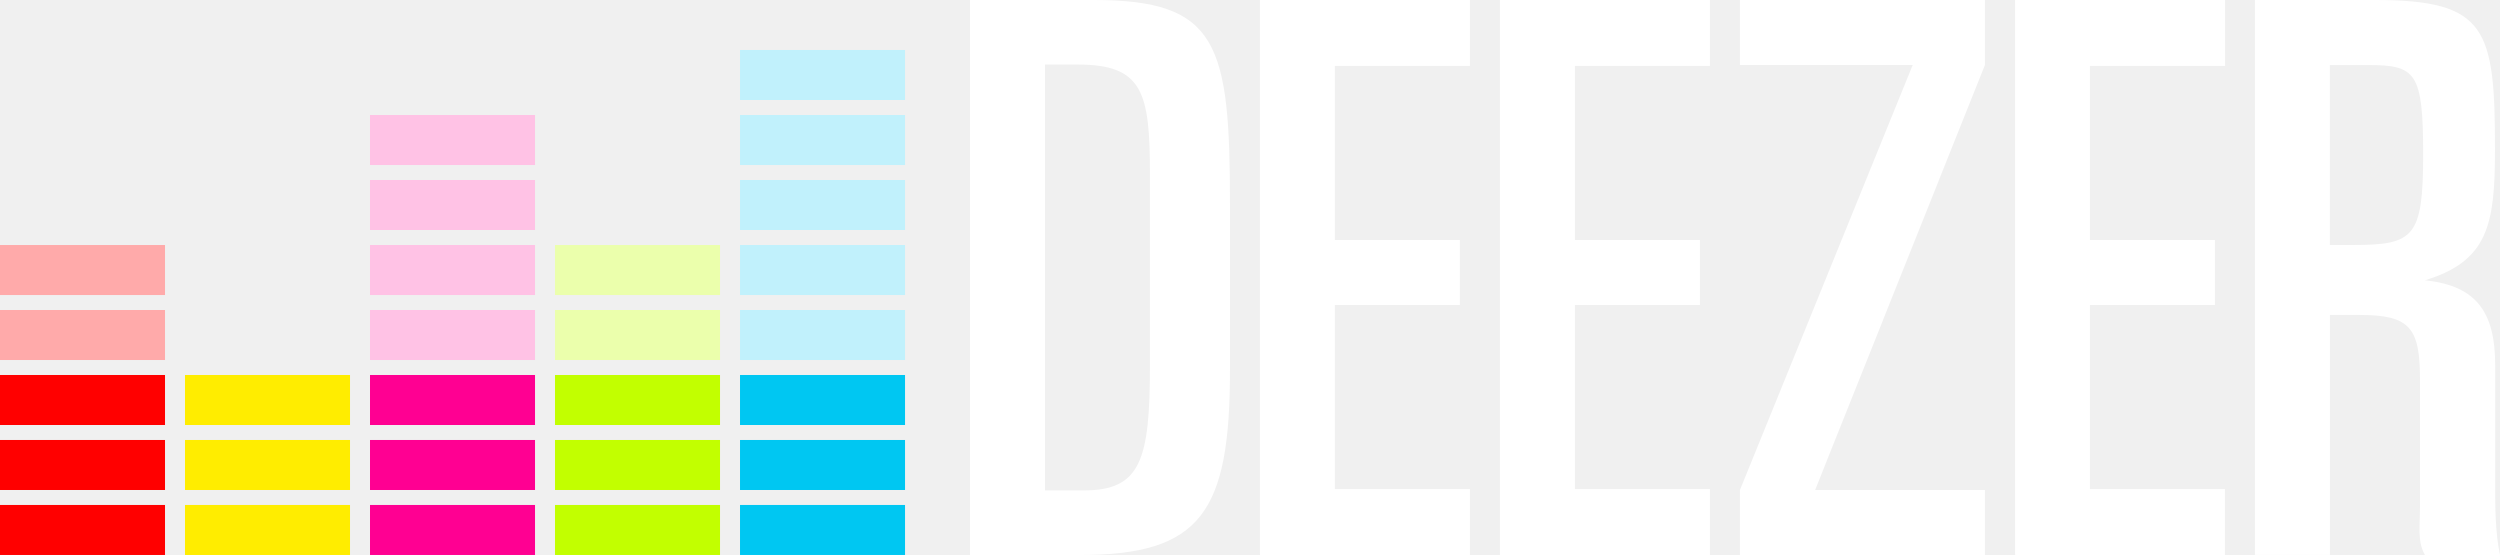
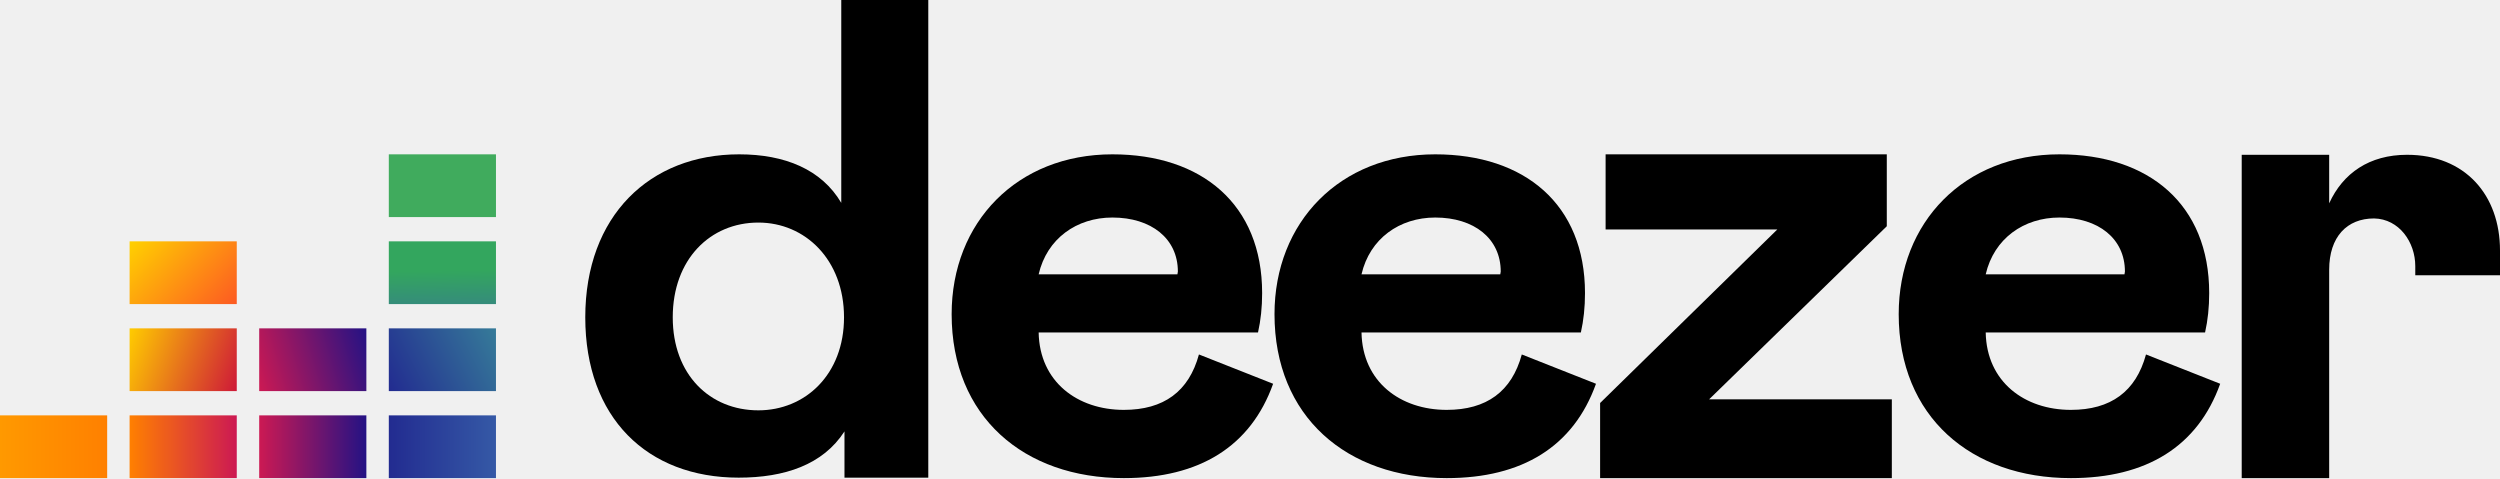
- <svg xmlns="http://www.w3.org/2000/svg" height="30" id="deezer_svg_logo" viewBox="0 0 782.82 173.78">
+ <svg xmlns="http://www.w3.org/2000/svg" id="deezer_svg_logo" viewBox="0 0 545.9 104.4">
  <defs>
-     <style>.row-1{fill:#f00}.row-1 .half{fill:#faa}.row-2{fill:#ffed00}.row-3{fill:#ff0092}.row-3 .half{fill:#ffc2e5}.row-4{fill:#c2ff00}.row-4 .half{fill:#ebffac}.row-5{fill:#00c7f2}.row-5 .half{fill:#c1f1fc} .deezer{fill:#fff}</style>
+     <style>
+ 			.deezer {
+ 				fill: #000000;
+ 			}
+ 			.st1 {
+ 				fill-rule: evenodd;
+ 				clip-rule: evenodd;
+ 				fill: #40AB5D;
+ 			}
+ 			.st2 {
+ 				fill-rule: evenodd;
+ 				clip-rule: evenodd;
+ 				fill: url(#SVGID_1_);
+ 			}
+ 			.st3 {
+ 				fill-rule: evenodd;
+ 				clip-rule: evenodd;
+ 				fill: url(#SVGID_2_);
+ 			}
+ 			.st4 {
+ 				fill-rule: evenodd;
+ 				clip-rule: evenodd;
+ 				fill: url(#SVGID_3_);
+ 			}
+ 			.st5 {
+ 				fill-rule: evenodd;
+ 				clip-rule: evenodd;
+ 				fill: url(#SVGID_4_);
+ 			}
+ 			.st6 {
+ 				fill-rule: evenodd;
+ 				clip-rule: evenodd;
+ 				fill: url(#SVGID_5_);
+ 			}
+ 			.st7 {
+ 				fill-rule: evenodd;
+ 				clip-rule: evenodd;
+ 				fill: url(#SVGID_6_);
+ 			}
+ 			.st8 {
+ 				fill-rule: evenodd;
+ 				clip-rule: evenodd;
+ 				fill: url(#SVGID_7_);
+ 			}
+ 			.st9 {
+ 				fill-rule: evenodd;
+ 				clip-rule: evenodd;
+ 				fill: url(#SVGID_8_);
+ 			}
+ 			.st10 {
+ 				fill-rule: evenodd;
+ 				clip-rule: evenodd;
+ 				fill: url(#SVGID_9_);
+ 			}
+ 		</style>
  </defs>
-   <g class="logo">
-     <g class="equalizer">
-       <g class="row row-1">
-         <g class="half">
-           <rect width="51.67" height="15.66" x="0" y="76.72" />
-           <rect width="51.67" height="15.66" x="0" y="97.07" />
-         </g>
-         <rect width="51.67" height="15.66" x="0" y="117.42" />
-         <rect width="51.67" height="15.66" x="0" y="137.77" />
-         <rect width="51.67" height="15.66" x="0" y="158.12" />
-       </g>
-       <g class="row row-2">
-         <rect width="51.67" height="15.66" x="57.93" y="117.42" />
-         <rect width="51.67" height="15.66" x="57.93" y="137.77" />
-         <rect width="51.67" height="15.66" x="57.93" y="158.12" />
-       </g>
-       <g class="row row-3">
-         <g class="half">
-           <rect width="51.67" height="15.66" x="115.86" y="36.01" />
-           <rect width="51.67" height="15.66" x="115.86" y="56.36" />
-           <rect width="51.67" height="15.66" x="115.86" y="76.72" />
-           <rect width="51.67" height="15.66" x="115.86" y="97.07" />
-         </g>
-         <rect width="51.67" height="15.66" x="115.86" y="117.42" />
-         <rect width="51.67" height="15.66" x="115.86" y="137.77" />
-         <rect width="51.67" height="15.66" x="115.86" y="158.12" />
-       </g>
-       <g class="row row-4">
-         <g class="half">
-           <rect width="51.67" height="15.66" x="173.79" y="76.72" />
-           <rect width="51.67" height="15.66" x="173.79" y="97.07" />
-         </g>
-         <rect width="51.67" height="15.66" x="173.79" y="117.42" />
-         <rect width="51.67" height="15.66" x="173.79" y="137.77" />
-         <rect width="51.67" height="15.66" x="173.79" y="158.12" />
-       </g>
-       <g class="row row-5">
-         <g class="half">
-           <rect width="51.67" height="15.66" x="231.72" y="15.65" />
-           <rect width="51.67" height="15.66" x="231.72" y="36.01" />
-           <rect width="51.67" height="15.66" x="231.72" y="56.36" />
-           <rect width="51.67" height="15.66" x="231.72" y="76.72" />
-           <rect width="51.67" height="15.66" x="231.72" y="97.07" />
-         </g>
-         <rect width="51.67" height="15.66" x="231.72" y="117.42" />
-         <rect width="51.67" height="15.66" x="231.72" y="137.77" />
-         <rect width="51.67" height="15.66" x="231.72" y="158.12" />
-       </g>
-     </g>
+   <g>
+     <rect x="84.9" y="33.7" class="st1" width="23.4" height="13.7" />
+     <linearGradient id="SVGID_1_" gradientUnits="userSpaceOnUse" x1="96.689" y1="66.519" x2="96.469" y2="52.497">
+       <stop offset="0" style="stop-color:#358C7B" />
+       <stop offset="0.526" style="stop-color:#33A65E" />
+     </linearGradient>
+     <rect x="84.9" y="52.7" class="st2" width="23.4" height="13.7" />
+     <linearGradient id="SVGID_2_" gradientUnits="userSpaceOnUse" x1="84.523" y1="84.674" x2="108.635" y2="72.388">
+       <stop offset="0" style="stop-color:#222B90" />
+       <stop offset="1" style="stop-color:#367B99" />
+     </linearGradient>
+     <rect x="84.9" y="71.7" class="st3" width="23.4" height="13.7" />
+     <linearGradient id="SVGID_3_" gradientUnits="userSpaceOnUse" x1="0" y1="97.554" x2="23.413" y2="97.554">
+       <stop offset="0" style="stop-color:#FF9900" />
+       <stop offset="1" style="stop-color:#FF8000" />
+     </linearGradient>
+     <rect y="90.7" class="st4" width="23.4" height="13.7" />
+     <linearGradient id="SVGID_4_" gradientUnits="userSpaceOnUse" x1="28.291" y1="97.554" x2="51.704" y2="97.554">
+       <stop offset="0" style="stop-color:#FF8000" />
+       <stop offset="1" style="stop-color:#CC1953" />
+     </linearGradient>
+     <rect x="28.3" y="90.7" class="st5" width="23.4" height="13.7" />
+     <linearGradient id="SVGID_5_" gradientUnits="userSpaceOnUse" x1="56.581" y1="97.554" x2="79.995" y2="97.554">
+       <stop offset="0" style="stop-color:#CC1953" />
+       <stop offset="1" style="stop-color:#241284" />
+     </linearGradient>
+     <rect x="56.6" y="90.7" class="st6" width="23.4" height="13.7" />
+     <linearGradient id="SVGID_6_" gradientUnits="userSpaceOnUse" x1="84.872" y1="97.554" x2="108.285" y2="97.554">
+       <stop offset="0" style="stop-color:#222B90" />
+       <stop offset="1" style="stop-color:#3559A6" />
+     </linearGradient>
+     <rect x="84.9" y="90.7" class="st7" width="23.4" height="13.7" />
+     <linearGradient id="SVGID_7_" gradientUnits="userSpaceOnUse" x1="55.664" y1="82.223" x2="80.912" y2="74.84">
+       <stop offset="0" style="stop-color:#CC1953" />
+       <stop offset="1" style="stop-color:#241284" />
+     </linearGradient>
+     <rect x="56.6" y="71.7" class="st8" width="23.4" height="13.7" />
+     <linearGradient id="SVGID_8_" gradientUnits="userSpaceOnUse" x1="27.465" y1="73.97" x2="52.529" y2="83.093">
+       <stop offset="0" style="stop-color:#FFCC00" />
+       <stop offset="1" style="stop-color:#CE1938" />
+     </linearGradient>
+     <rect x="28.3" y="71.7" class="st9" width="23.4" height="13.7" />
+     <linearGradient id="SVGID_9_" gradientUnits="userSpaceOnUse" x1="30.271" y1="50.533" x2="49.723" y2="68.483">
+       <stop offset="0" style="stop-color:#FFD100" />
+       <stop offset="1" style="stop-color:#FD5A22" />
+     </linearGradient>
+     <rect x="28.3" y="52.7" class="st10" width="23.4" height="13.7" />
    <g class="deezer">
-       <path d="m303.73,0l38.74,0c39,0 42.67,13.65 42.67,64.2l0,51.66c0,44.53 -9,57.93 -47,57.93l-34.41,0l0,-173.79zm23.48,153.56l12.14,0c17.82,0 20.73,-9.39 20.73,-39.24l0,-59.69c0,-25.76 -2.21,-34.42 -22.65,-34.42l-10.22,0l0,133.35z" />
-       <path d="m394.53,0l65.75,0l0,20.65l-42.3,0l0,54.5l39.14,0l0,20.35l-39.14,0l0,57.64l42.3,0l0,20.64l-65.75,0l0,-173.78z" />
-       <path d="m469.68,0l65.75,0l0,20.65l-42.27,0l0,54.5l39.14,0l0,20.35l-39.14,0l0,57.64l42.27,0l0,20.64l-65.75,0l0,-173.78z" />
-       <path d="m544.82,153.44l54.1,-133.08l-54.1,0l0,-20.35l76.71,0l0,20.35l-53.17,133.08l53.17,0l0,20.36l-76.71,0l0,-20.36z" />
-       <path d="m630.98,0l65.76,0l0,20.65l-42.33,0l0,54.5l39.15,0l0,20.35l-39.15,0l0,57.64l42.28,0l0,20.64l-65.71,0l0,-173.78z" />
-       <path d="m706.08,0l37.57,0c35.15,0 37.6,9 37.6,47c0,23.34 -2.2,34.75 -21.94,40.77l0,0c16.36,1.68 22,10.23 22,26.59l0,37.79c0,6.27 0,14.43 1.51,21.65l-23.5,0c-2.42,-4.34 -1.55,-8.6 -1.55,-15.59l0,-39.26c0,-16.37 -3.11,-20.33 -19,-20.33l-9.2,0l0,75.15l-23.49,0l0,-173.77zm23.48,76.71l7.28,0c19,0 21.92,-2.35 21.92,-28.34c0,-25.76 -2.31,-28 -17.22,-28l-12,0l0,56.34l0.02,0z" />
+       <path d="M127.8,69.3c0,21.9,13.5,35,33.5,35c10,0,18.4-2.8,23.1-10.1v10.1h18.3V0h-19v44.3c-4.3-7.3-12.3-10.6-22.3-10.6C141.9,33.7,127.8,47.1,127.8,69.3z M184.3,69.3c0,12.5-8.5,20.3-18.7,20.3c-10.6,0-18.7-7.8-18.7-20.3c0-12.7,8.2-20.7,18.7-20.7C175.8,48.6,184.3,56.7,184.3,69.3z" />
+       <path d="M261.8,77.4c-2.2,8.1-7.7,12.1-16.4,12.1c-10.1,0-18.4-6.1-18.6-16.9h47.9c0.6-2.7,0.9-5.5,0.9-8.6c0-19.4-13.2-30.3-32.7-30.3c-20.8,0-35.1,14.8-35.1,34.9c0,22.4,15.8,35.8,37.6,35.8c16.5,0,27.7-6.9,32.6-20.6L261.8,77.4zM226.8,59.9c1.8-7.8,8.3-12.4,16.1-12.4c8.5,0,14.3,4.6,14.3,11.8l-0.1,0.6H226.8z" />
+       <path d="M332.3,77.4c-2.2,8.1-7.7,12.1-16.4,12.1c-10.1,0-18.4-6.1-18.6-16.9h47.9c0.6-2.7,0.9-5.5,0.9-8.6c0-19.4-13.2-30.3-32.7-30.3c-20.8,0-35.1,14.8-35.1,34.9c0,22.4,15.8,35.8,37.6,35.8c16.5,0,27.7-6.9,32.6-20.6L332.3,77.4zM297.3,59.9c1.8-7.8,8.3-12.4,16.1-12.4c8.5,0,14.3,4.6,14.3,11.8l-0.1,0.6H297.3z" />
+       <path d="M413.1,104.4V87.2h-39.9L412,49.4V33.7h-61.4v16.4h37.5L349.4,88v16.4H413.1z" />
+       <path d="M468.6,77.4c-2.2,8.1-7.7,12.1-16.4,12.1c-10.1,0-18.4-6.1-18.6-16.9h47.9c0.6-2.7,0.9-5.5,0.9-8.6c0-19.4-13.2-30.3-32.7-30.3c-20.8,0-35.1,14.8-35.1,34.9c0,22.4,15.8,35.8,37.6,35.8c16.5,0,27.7-6.9,32.6-20.6L468.6,77.4zM433.6,59.9c1.8-7.8,8.3-12.4,16.1-12.4c8.5,0,14.3,4.6,14.3,11.8l-0.1,0.6H433.6z" />
+       <path d="M527.4,58.1c0,0.7,0,2,0,2l18.5,0c0,0,0-3.5,0-5.4c0-12.1-7.6-20.9-20.3-20.9c-8.2,0-14,4-17,10.6V33.8h-19.1v70.6h19.1V58.9c0-7.2,3.9-11.2,9.8-11.2C523.9,47.8,527.4,52.9,527.4,58.1z" />
    </g>
  </g>
</svg>
